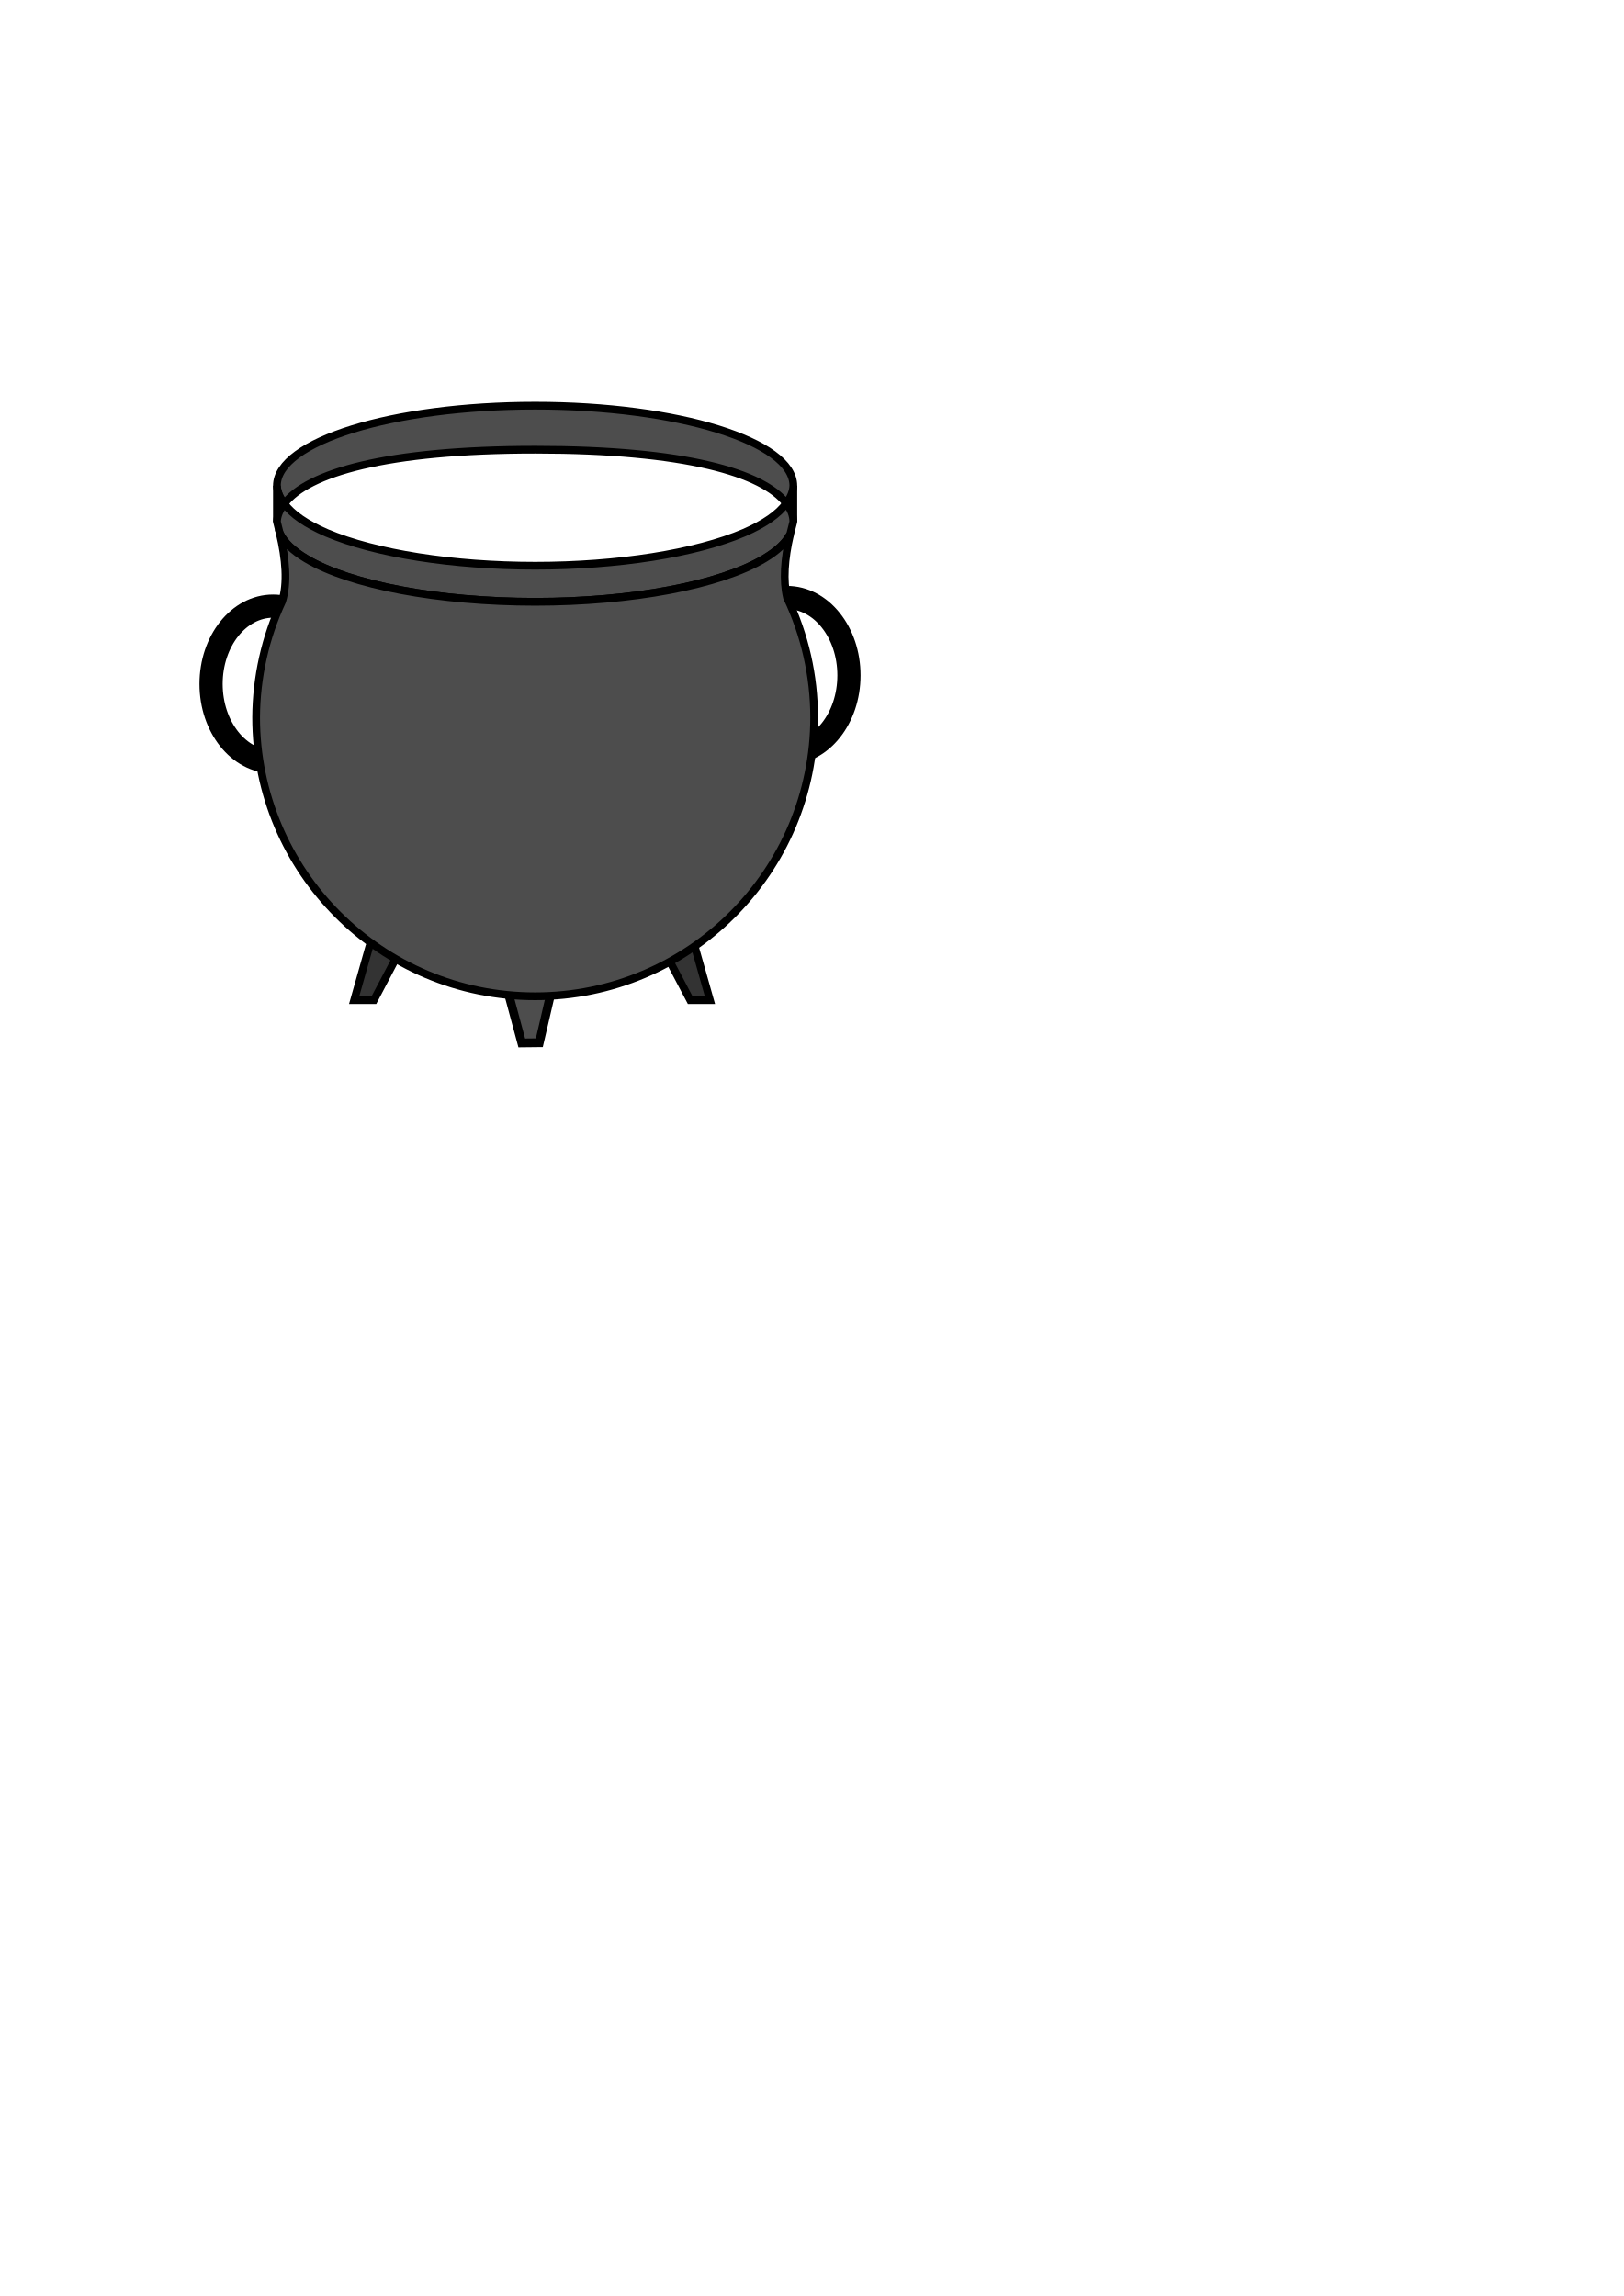
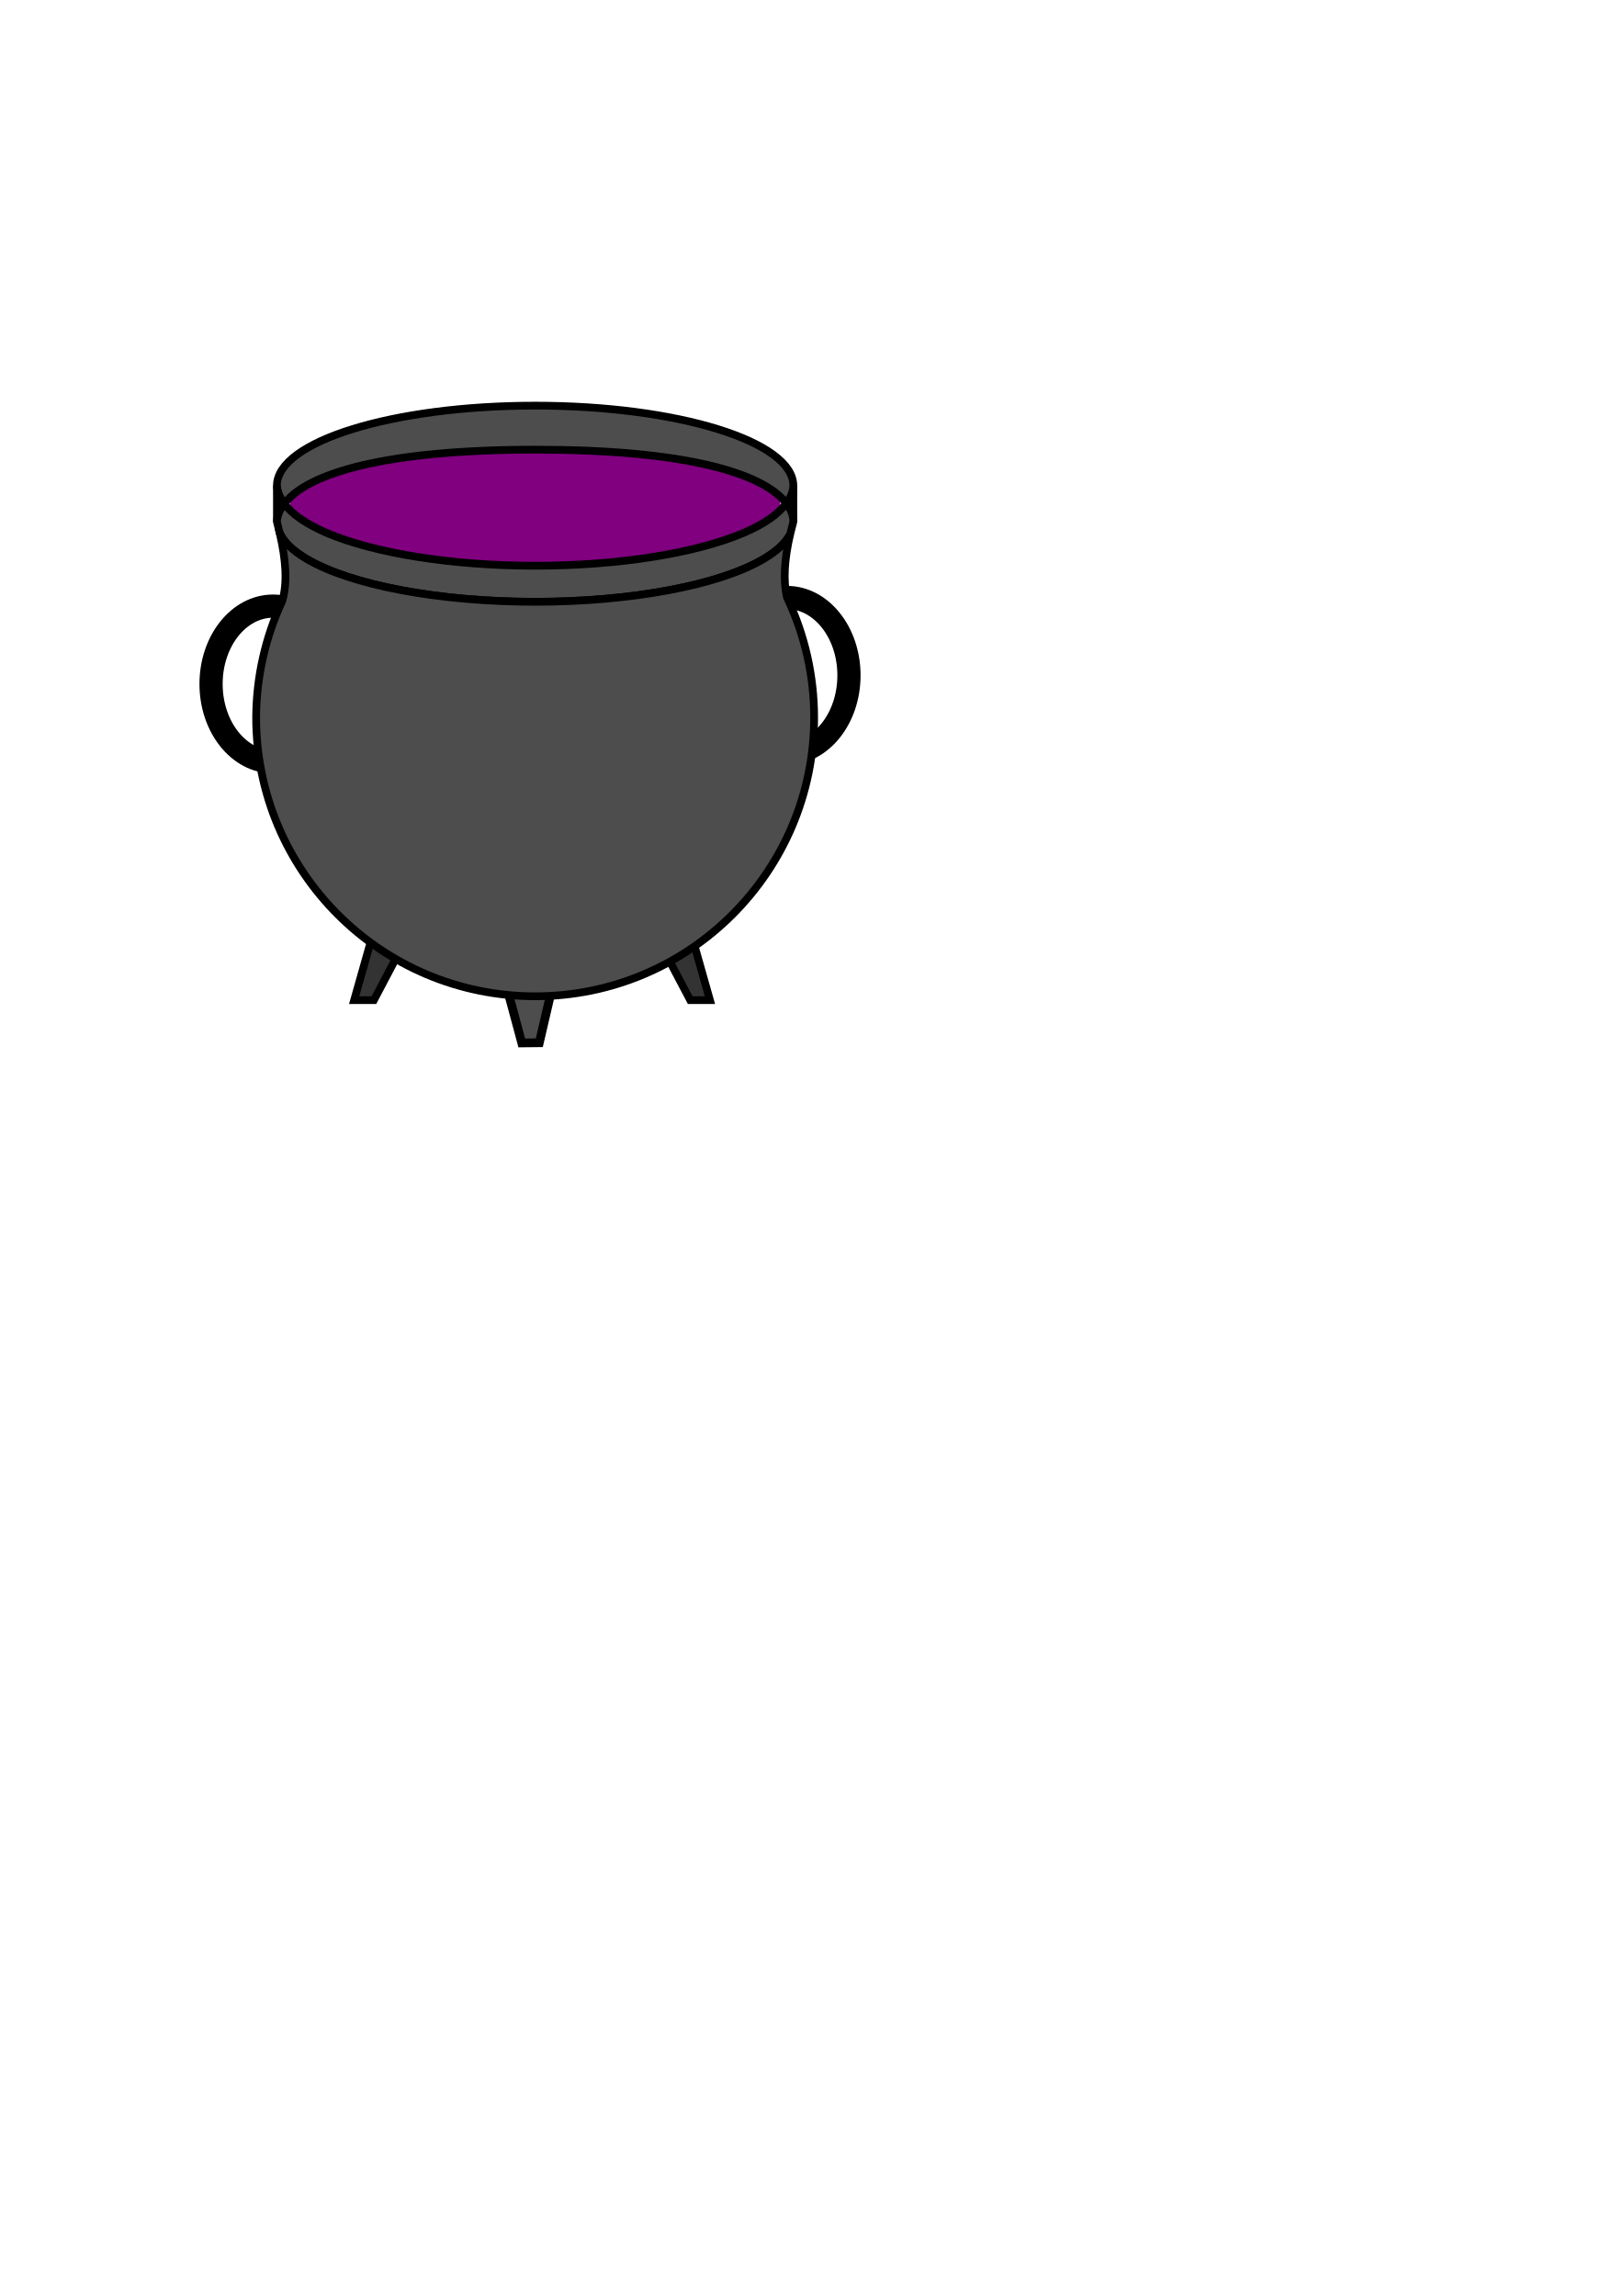
<svg xmlns="http://www.w3.org/2000/svg" width="210mm" height="297mm" viewBox="0 0 210 297" version="1.1" id="svg1">
  <defs id="defs1" />
  <g id="layer1">
+     <ellipse style="fill:#800080;stroke:none;stroke-width:2.657;stroke-linecap:round;stroke-linejoin:round" id="path1" ry="9.078" rx="31.718" cy="65.159" cx="69.21" />
    <ellipse style="fill:none;stroke:#000000;stroke-width:3;stroke-linecap:round;stroke-dasharray:none" id="path40-6" cx="35.313" cy="88.476" rx="8.015" ry="10.07" />
    <ellipse style="fill:none;stroke:#000000;stroke-width:3;stroke-linecap:round;stroke-dasharray:none" id="path40" cx="101.785" cy="87.361" rx="8.015" ry="10.07" />
    <path style="fill:#333333;stroke:#000000;stroke-width:1;stroke-linecap:round;stroke-dasharray:none" d="m 86.643,124.391 2.624,4.982 h 2.555 l -1.977,-6.978" id="path39" />
    <path style="fill:#333333;stroke:#000000;stroke-width:1;stroke-linecap:round;stroke-dasharray:none" d="m 50.982,124.391 -2.624,4.982 h -2.555 l 1.977,-6.978" id="path39-7" />
    <path style="fill:#4d4d4d;stroke:#000000;stroke-width:1.131;stroke-linecap:round;stroke-dasharray:none" d="m 71.142,128.918 -1.389,5.965 -2.271,0.025 -1.654,-6.132" id="path38" />
    <path d="m 102.607,62.826 c -0.034,0.765 -0.341,1.527 -0.916,2.272 0.605,0.784 0.913,1.588 0.916,2.395 z" style="fill:#4d4d4d;stroke:#000000;stroke-linecap:round" id="path37" />
    <path d="m 69.211,52.471 c -18.444,-6e-6 -33.395,4.636 -33.396,10.355 a 33.396,10.355 0 0 0 0.963,2.333 c 2.969,-3.946 13.09,-6.993 32.485,-6.992 19.396,9.53e-4 29.426,3.02 32.427,6.931 a 33.396,10.355 0 0 0 0.916,-2.272 C 102.606,57.107 87.655,52.471 69.211,52.471 Z" style="fill:#4d4d4d;stroke:#000000;stroke-linecap:round" id="path36" />
    <path d="m 36.779,65.159 c -0.606,-0.764 -0.929,-1.547 -0.963,-2.333 v 4.666 c 0.034,-0.787 0.357,-1.569 0.963,-2.333 z" style="fill:#4d4d4d;stroke:#000000;stroke-linecap:round" id="path35" />
    <path d="m 101.691,65.097 c -0.965,1.369 -2.817,2.664 -5.443,3.805 -6.28,2.687 -16.334,4.278 -27.037,4.279 -10.647,-0.001 -20.653,-1.576 -26.94,-4.241 -2.635,-1.133 -4.503,-2.419 -5.493,-3.782 a 33.396,10.355 0 0 0 -0.963,2.333 c 0.134,0.505 0.257,1.003 0.371,1.494 0.542,1.141 1.682,2.25 3.411,3.279 5.742,3.428 17.158,5.58 29.614,5.582 12.483,-0.002 23.921,-2.162 29.652,-5.601 1.642,-0.982 2.766,-2.039 3.33,-3.131 0.123,-0.529 0.26,-1.07 0.413,-1.624 a 33.396,10.355 0 0 0 -0.916,-2.395 z" style="fill:#4d4d4d;stroke:#000000;stroke-linecap:round" id="path34" />
    <path d="m 36.186,68.986 c 0.775,3.366 1.029,6.393 0.309,8.785 -2.189,4.705 -3.338,9.828 -3.368,15.017 6.5e-5,19.929 16.156,36.085 36.085,36.085 19.929,-6e-5 36.085,-16.156 36.085,-36.085 -0.004,-5.362 -1.204,-10.657 -3.511,-15.497 -0.515,-2.18 -0.345,-4.933 0.408,-8.176 -0.564,1.092 -1.688,2.149 -3.33,3.131 -5.731,3.439 -17.169,5.599 -29.652,5.601 -12.456,-0.003 -23.873,-2.154 -29.614,-5.582 -1.729,-1.029 -2.869,-2.138 -3.411,-3.279 z" style="fill:#4d4d4d;stroke:#000000;stroke-linecap:round" id="path33" />
  </g>
</svg>
